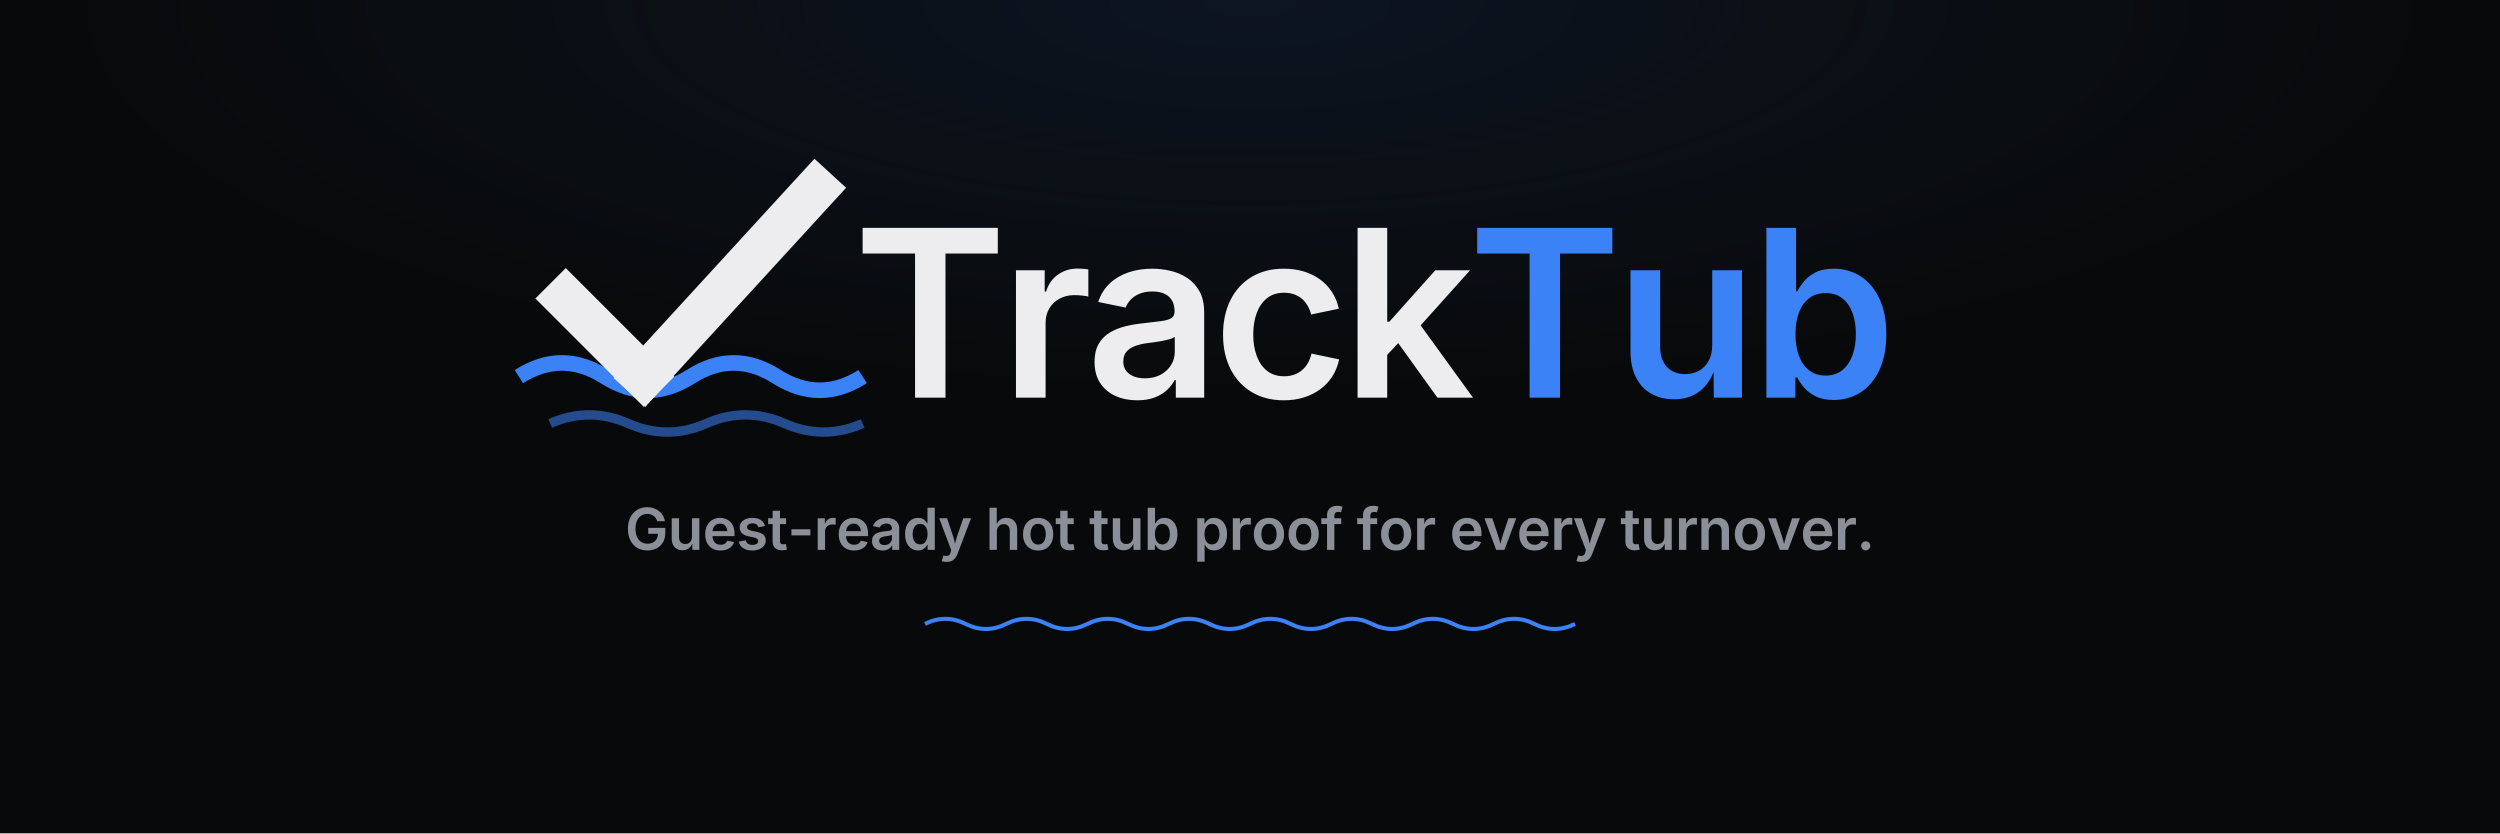
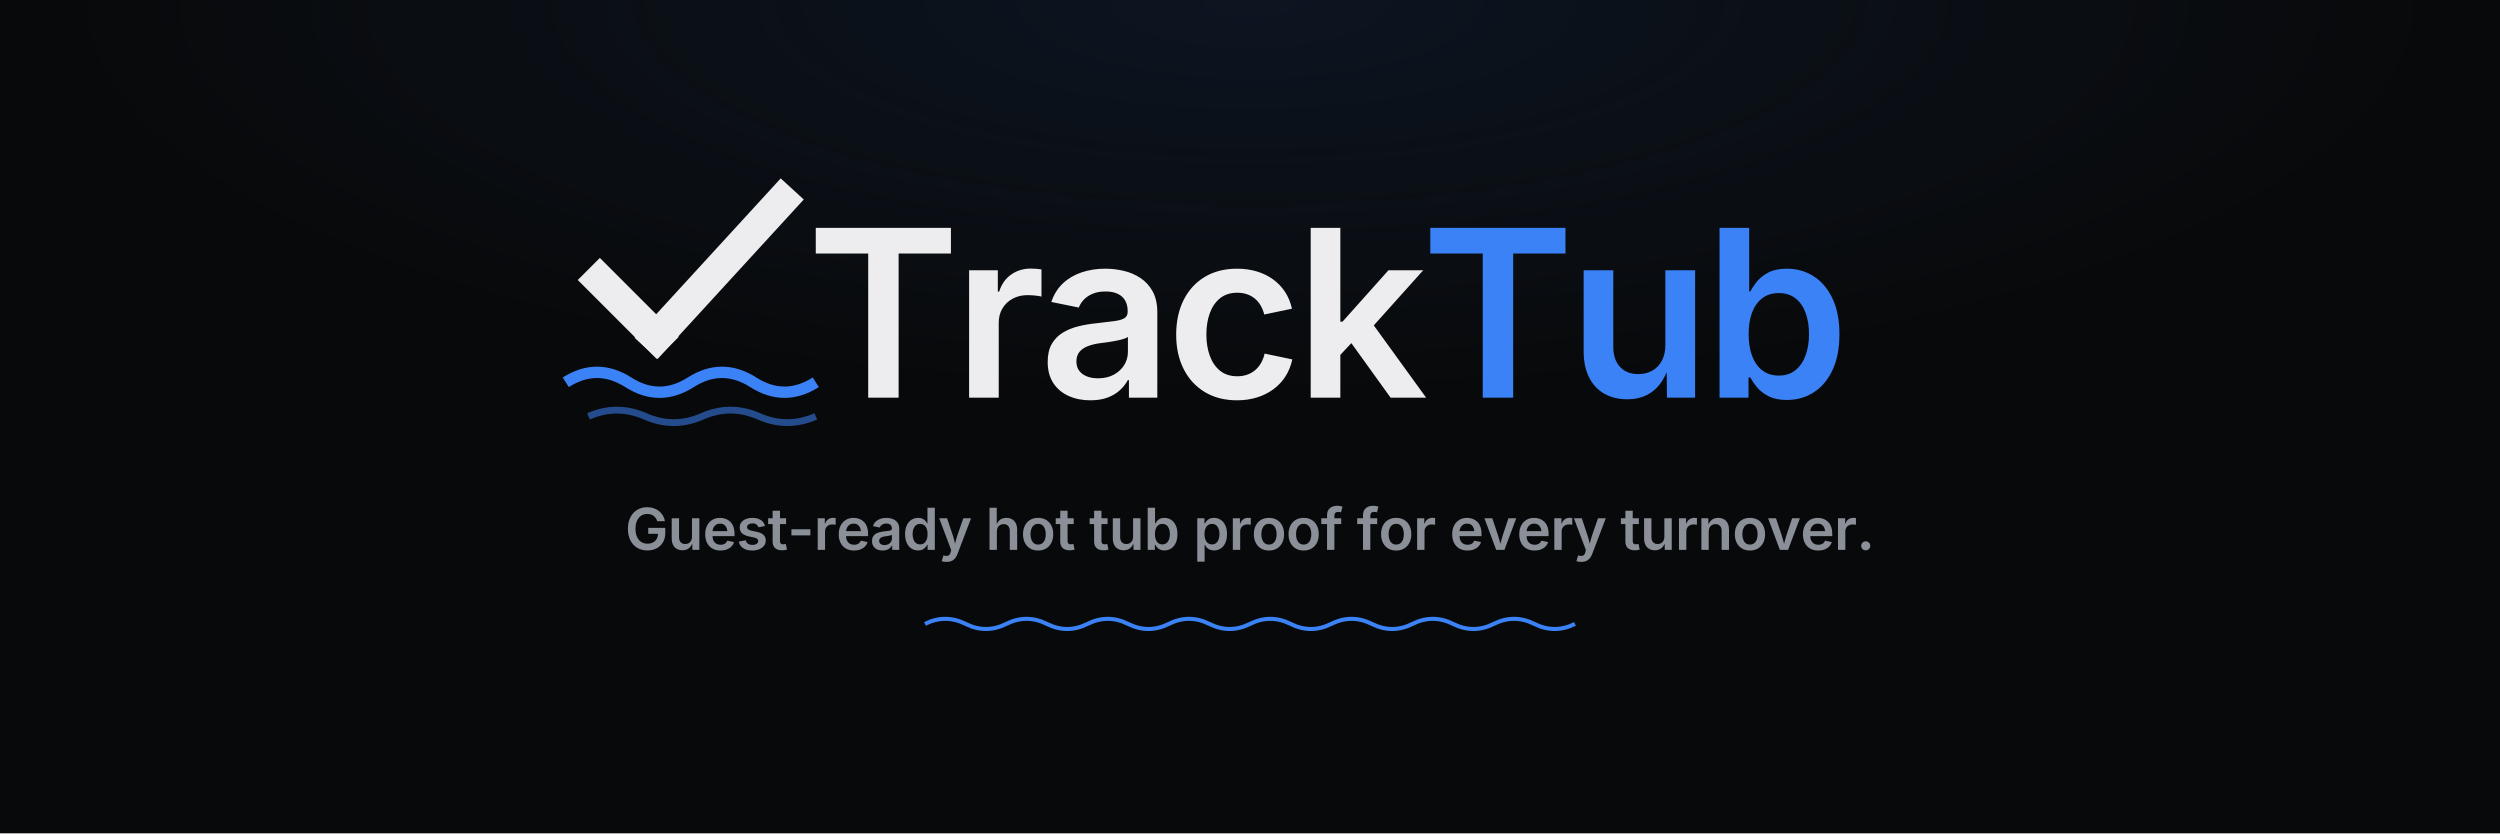
<svg xmlns="http://www.w3.org/2000/svg" width="1500.00" height="500.00" viewBox="0 0 1500.00 500.00" fill="none" role="img" aria-label="TrackTub">
  <rect width="1500" height="500" fill="#08090A" />
  <rect width="1500" height="500" fill="url(#g)" />
  <defs>
    <radialGradient id="g" cx="50%" cy="0%" r="80%">
      <stop offset="0%" stop-color="#3B82F6" stop-opacity="0.10" />
      <stop offset="60%" stop-color="#3B82F6" stop-opacity="0" />
    </radialGradient>
  </defs>
-   <g transform="translate(311.33 113.46) scale(1.4003)">
-     <g transform="translate(-33.475 -53.561) scale(3.3475)">
-       <path d="M10 40 q5.5 -3.5 11 0 t11 0 t11 0 t11 0" stroke="#3B82F6" stroke-width="2" fill="none" />
-       <path d="M14 46 q5 -2.2 10 0 t10 0 t10 0 t10 0" stroke="#3B82F6" stroke-width="1.2" fill="none" opacity="0.55" />
-       <path d="M16 30 L26 40" stroke="#EDEDEF" stroke-width="5.5" stroke-linecap="square" />
-       <path d="M26 40 L48 16" stroke="#EDEDEF" stroke-width="5.5" stroke-linecap="square" />
+   <g transform="translate(339.46 113.46) scale(1.4003)">
+     <g transform="translate(-24.346 -19.477) scale(2.4346)">
+       <path d="M10 42 q5.5 -3.5 11 0 t11 0 t11 0 t11 0" stroke="#3B82F6" stroke-width="2" fill="none" />
+       <path d="M14 48 q5 -2.2 10 0 t10 0 t10 0 t10 0" stroke="#3B82F6" stroke-width="1.2" fill="none" opacity="0.55" />
+       <path d="M16 24 L26 34" stroke="#EDEDEF" stroke-width="5.5" stroke-linecap="square" />
+       <path d="M26 34 L48 10" stroke="#EDEDEF" stroke-width="5.5" stroke-linecap="square" />
    </g>
-     <g transform="translate(147.292 16.622)">
+     <g transform="translate(107.122 16.622)">
      <g transform="translate(-4.053 72.754)">
        <path d="M26.514-61.768L4.053-61.768L4.053-72.754L61.963-72.754L61.963-61.768L39.551-61.768L39.551 0L26.514 0L26.514-61.768Z M82.449 0L69.754 0L69.754-54.590L82.059-54.590L82.059-45.459L82.645-45.459Q84.109-50.195 87.771-52.759Q91.434-55.322 96.121-55.322L96.121-55.322Q97.195-55.322 98.514-55.225Q99.832-55.127 100.760-54.980L100.760-54.980L100.760-43.311Q99.979-43.555 98.221-43.750Q96.463-43.945 94.754-43.945L94.754-43.945Q91.238-43.945 88.431-42.432Q85.623-40.918 84.036-38.257Q82.449-35.596 82.449-32.129L82.449-32.129L82.449 0Z M121.686 1.123L121.686 1.123Q116.510 1.123 112.359-0.757Q108.209-2.637 105.816-6.299Q103.424-9.961 103.424-15.332L103.424-15.332Q103.424-19.971 105.157-22.998Q106.891-26.025 109.845-27.832Q112.799-29.639 116.510-30.566Q120.221-31.494 124.225-31.885L124.225-31.885Q128.961-32.422 131.939-32.813Q134.918-33.203 136.310-34.082Q137.701-34.961 137.701-36.816L137.701-36.816L137.701-37.061Q137.701-39.746 136.627-41.626Q135.553-43.506 133.429-44.507Q131.305-45.508 128.180-45.508L128.180-45.508Q125.006-45.508 122.687-44.531Q120.367-43.555 118.902-41.992Q117.438-40.430 116.754-38.623L116.754-38.623L104.986-41.016Q106.598-45.850 109.967-48.999Q113.336-52.148 117.999-53.711Q122.662-55.273 128.131-55.273L128.131-55.273Q131.988-55.273 135.919-54.370Q139.850-53.467 143.121-51.318Q146.393-49.170 148.395-45.557Q150.396-41.943 150.396-36.475L150.396-36.475L150.396 0L138.238 0L138.238-7.520L137.750-7.520Q136.529-5.225 134.405-3.247Q132.281-1.270 129.132-0.073Q125.982 1.123 121.686 1.123ZM124.957-8.301L124.957-8.301Q128.912-8.301 131.769-9.863Q134.625-11.426 136.212-13.989Q137.799-16.553 137.799-19.580L137.799-19.580L137.799-26.025Q137.164-25.537 135.675-25.098Q134.186-24.658 132.354-24.316Q130.523-23.975 128.741-23.730Q126.959-23.486 125.738-23.340L125.738-23.340Q122.906-22.949 120.611-22.070Q118.316-21.191 117.022-19.604Q115.729-18.018 115.729-15.479L115.729-15.479Q115.729-13.135 116.925-11.548Q118.121-9.961 120.196-9.131Q122.271-8.301 124.957-8.301Z M184.555 1.123L184.555 1.123Q176.596 1.123 170.736-2.417Q164.877-5.957 161.679-12.280Q158.480-18.604 158.480-27.002L158.480-27.002Q158.480-35.498 161.679-41.870Q164.877-48.242 170.736-51.758Q176.596-55.273 184.555-55.273L184.555-55.273Q189.096-55.273 193.002-54.102Q196.908-52.930 199.984-50.708Q203.061-48.486 205.136-45.313Q207.211-42.139 208.090-38.135L208.090-38.135L196.225-35.645Q195.688-37.744 194.687-39.478Q193.686-41.211 192.221-42.432Q190.756-43.652 188.852-44.312Q186.947-44.971 184.652-44.971L184.652-44.971Q180.209-44.971 177.279-42.603Q174.350-40.234 172.885-36.206Q171.420-32.178 171.420-27.051L171.420-27.051Q171.420-22.021 172.885-17.969Q174.350-13.916 177.279-11.548Q180.209-9.180 184.652-9.180L184.652-9.180Q186.996-9.180 188.925-9.863Q190.854-10.547 192.343-11.816Q193.832-13.086 194.857-14.893Q195.883-16.699 196.371-18.896L196.371-18.896L208.236-16.406Q207.357-12.305 205.282-9.082Q203.207-5.859 200.106-3.589Q197.006-1.318 193.075-0.098Q189.145 1.123 184.555 1.123Z M237.561-27.686L227.746-17.188L227.746-32.568L229.748-32.568L249.426-54.590L264.318-54.590L240.197-27.686L237.561-27.686ZM228.820 0L216.125 0L216.125-72.754L228.820-72.754L228.820 0ZM265.588 0L250.354 0L232.482-24.854L241.076-33.838L265.588 0Z" fill="#EDEDEF" />
        <path d="M289.834-61.768L267.373-61.768L267.373-72.754L325.283-72.754L325.283-61.768L302.871-61.768L302.871 0L289.834 0L289.834-61.768Z M351.775 0.684L351.775 0.684Q346.160 0.684 341.937-1.709Q337.713-4.102 335.394-8.716Q333.074-13.330 333.074-19.873L333.074-19.873L333.074-54.590L345.770-54.590L345.770-21.826Q345.770-16.357 348.626-13.232Q351.482-10.107 356.463-10.107L356.463-10.107Q359.832-10.107 362.469-11.572Q365.105-13.037 366.595-15.869Q368.084-18.701 368.084-22.607L368.084-22.607L368.084-54.590L380.828-54.590L380.828 0L368.768 0L368.621-13.477L369.598-13.477Q367.303-6.348 362.811-2.832Q358.318 0.684 351.775 0.684Z M420.113 0.977L420.113 0.977Q415.475 0.977 412.350-0.610Q409.225-2.197 407.369-4.443Q405.514-6.689 404.537-8.643L404.537-8.643L403.707-8.643L403.707 0L391.305 0L391.305-72.754L404-72.754L404-45.557L404.537-45.557Q405.514-47.510 407.320-49.756Q409.127-52.002 412.228-53.638Q415.328-55.273 420.162-55.273L420.162-55.273Q426.510-55.273 431.588-52.051Q436.666-48.828 439.669-42.554Q442.672-36.279 442.672-27.197L442.672-27.197Q442.672-18.213 439.742-11.914Q436.813-5.615 431.710-2.319Q426.607 0.977 420.113 0.977ZM416.695-9.473L416.695-9.473Q420.943-9.473 423.824-11.792Q426.705-14.111 428.170-18.140Q429.635-22.168 429.635-27.246L429.635-27.246Q429.635-32.324 428.194-36.304Q426.754-40.283 423.873-42.554Q420.992-44.824 416.695-44.824L416.695-44.824Q412.496-44.824 409.615-42.627Q406.734-40.430 405.245-36.499Q403.756-32.568 403.756-27.246L403.756-27.246Q403.756-21.924 405.245-17.920Q406.734-13.916 409.640-11.694Q412.545-9.473 416.695-9.473Z" fill="#3B82F6" />
      </g>
    </g>
  </g>
  <g transform="translate(375.00 303.46) scale(1.1582)">
    <g transform="translate(0.000 22.852)">
      <path d="M11.616 0.293L11.616 0.293Q8.599 0.293 6.328-1.069Q4.058-2.432 2.783-4.937Q1.509-7.441 1.509-10.884L1.509-10.884Q1.509-14.414 2.820-16.926Q4.131-19.438 6.387-20.779Q8.643-22.119 11.499-22.119L11.499-22.119Q13.301-22.119 14.861-21.592Q16.421-21.064 17.644-20.090Q18.867-19.116 19.651-17.783Q20.435-16.450 20.684-14.854L20.684-14.854L16.685-14.854Q16.421-15.732 15.959-16.421Q15.498-17.109 14.846-17.607Q14.194-18.105 13.367-18.362Q12.539-18.618 11.543-18.618L11.543-18.618Q9.785-18.618 8.401-17.725Q7.017-16.831 6.226-15.117Q5.435-13.403 5.435-10.913L5.435-10.913Q5.435-8.452 6.226-6.731Q7.017-5.010 8.408-4.109Q9.800-3.208 11.631-3.208L11.631-3.208Q13.301-3.208 14.524-3.853Q15.747-4.497 16.414-5.684Q17.080-6.870 17.080-8.481L17.080-8.481L17.974-8.335L12.041-8.335L12.041-11.411L20.874-11.411L20.874-8.789Q20.874-5.991 19.680-3.948Q18.486-1.904 16.399-0.806Q14.312 0.293 11.616 0.293Z M29.803 0.205L29.803 0.205Q28.118 0.205 26.851-0.513Q25.584-1.230 24.888-2.615Q24.192-3.999 24.192-5.962L24.192-5.962L24.192-16.377L28.001-16.377L28.001-6.548Q28.001-4.907 28.858-3.970Q29.715-3.032 31.209-3.032L31.209-3.032Q32.220-3.032 33.011-3.472Q33.802-3.911 34.248-4.761Q34.695-5.610 34.695-6.782L34.695-6.782L34.695-16.377L38.518-16.377L38.518 0L34.900 0L34.856-4.043L35.149-4.043Q34.461-1.904 33.113-0.850Q31.765 0.205 29.803 0.205Z M49.498 0.337L49.498 0.337Q47.022 0.337 45.242-0.703Q43.462-1.743 42.503-3.633Q41.544-5.522 41.544-8.086L41.544-8.086Q41.544-10.620 42.488-12.524Q43.433-14.429 45.169-15.505Q46.905-16.582 49.249-16.582L49.249-16.582Q50.743-16.582 52.098-16.099Q53.453-15.615 54.500-14.604Q55.547-13.594 56.141-12.034Q56.734-10.474 56.734-8.320L56.734-8.320L56.734-7.119L43.345-7.119L43.345-9.712L54.844-9.712L53.057-8.950Q53.057-10.327 52.632-11.375Q52.208-12.422 51.365-13.008Q50.523-13.594 49.263-13.594L49.263-13.594Q48.004-13.594 47.125-13.000Q46.246-12.407 45.784-11.418Q45.323-10.430 45.323-9.214L45.323-9.214L45.323-7.427Q45.323-5.874 45.850-4.805Q46.378-3.735 47.330-3.193Q48.282-2.651 49.542-2.651L49.542-2.651Q50.377-2.651 51.058-2.893Q51.739-3.135 52.237-3.611Q52.735-4.087 52.984-4.775L52.984-4.775L56.485-4.058Q56.089-2.739 55.137-1.750Q54.185-0.762 52.757-0.212Q51.329 0.337 49.498 0.337Z M65.897 0.337L65.897 0.337Q64.007 0.337 62.557-0.205Q61.107-0.747 60.177-1.787Q59.246-2.827 58.968-4.307L58.968-4.307L62.528-4.980Q62.865-3.765 63.722-3.171Q64.579-2.578 65.970-2.578L65.970-2.578Q67.376-2.578 68.204-3.142Q69.032-3.706 69.032-4.541L69.032-4.541Q69.032-5.244 68.490-5.706Q67.948-6.167 66.820-6.416L66.820-6.416L64.022-7.017Q61.707-7.515 60.565-8.657Q59.422-9.800 59.422-11.602L59.422-11.602Q59.422-13.125 60.257-14.238Q61.092-15.352 62.579-15.967Q64.066-16.582 66.029-16.582L66.029-16.582Q67.889-16.582 69.229-16.055Q70.570-15.527 71.397-14.583Q72.225-13.638 72.547-12.363L72.547-12.363L69.149-11.689Q68.871-12.554 68.138-13.147Q67.406-13.740 66.073-13.740L66.073-13.740Q64.857-13.740 64.044-13.206Q63.231-12.671 63.231-11.836L63.231-11.836Q63.231-11.118 63.773-10.649Q64.315-10.181 65.560-9.917L65.560-9.917L68.343-9.331Q70.672-8.833 71.800-7.734Q72.928-6.636 72.928-4.907L72.928-4.907Q72.928-3.354 72.035-2.175Q71.141-0.996 69.552-0.330Q67.962 0.337 65.897 0.337Z M74.152-16.377L83.453-16.377L83.453-13.389L74.152-13.389L74.152-16.377ZM76.481-4.292L76.481-20.273L80.289-20.273L80.289-4.614Q80.289-3.721 80.670-3.303Q81.051-2.886 81.915-2.886L81.915-2.886Q82.179-2.886 82.611-2.952Q83.043-3.018 83.307-3.076L83.307-3.076L83.907-0.132Q83.278 0.059 82.618 0.139Q81.959 0.220 81.359 0.220L81.359 0.220Q79.000 0.220 77.740-0.952Q76.481-2.124 76.481-4.292L76.481-4.292Z M86.215-10.664L96.029-10.664L96.029-7.515L86.215-7.515L86.215-10.664Z M103.639 0L99.831 0L99.831-16.377L103.522-16.377L103.522-13.638L103.698-13.638Q104.138-15.059 105.236-15.828Q106.335-16.597 107.741-16.597L107.741-16.597Q108.063-16.597 108.459-16.567Q108.854-16.538 109.133-16.494L109.133-16.494L109.133-12.993Q108.898-13.066 108.371-13.125Q107.844-13.184 107.331-13.184L107.331-13.184Q106.276-13.184 105.434-12.729Q104.592-12.275 104.116-11.477Q103.639-10.679 103.639-9.639L103.639-9.639L103.639 0Z M118.676 0.337L118.676 0.337Q116.201 0.337 114.421-0.703Q112.641-1.743 111.682-3.633Q110.722-5.522 110.722-8.086L110.722-8.086Q110.722-10.620 111.667-12.524Q112.612-14.429 114.348-15.505Q116.084-16.582 118.427-16.582L118.427-16.582Q119.921-16.582 121.276-16.099Q122.631-15.615 123.679-14.604Q124.726-13.594 125.319-12.034Q125.913-10.474 125.913-8.320L125.913-8.320L125.913-7.119L112.524-7.119L112.524-9.712L124.023-9.712L122.236-8.950Q122.236-10.327 121.811-11.375Q121.386-12.422 120.544-13.008Q119.702-13.594 118.442-13.594L118.442-13.594Q117.182-13.594 116.303-13.000Q115.424-12.407 114.963-11.418Q114.502-10.430 114.502-9.214L114.502-9.214L114.502-7.427Q114.502-5.874 115.029-4.805Q115.556-3.735 116.508-3.193Q117.461-2.651 118.720-2.651L118.720-2.651Q119.555-2.651 120.236-2.893Q120.918-3.135 121.416-3.611Q121.914-4.087 122.163-4.775L122.163-4.775L125.664-4.058Q125.268-2.739 124.316-1.750Q123.364-0.762 121.936-0.212Q120.507 0.337 118.676 0.337Z M133.450 0.337L133.450 0.337Q131.897 0.337 130.652-0.227Q129.407-0.791 128.689-1.890Q127.971-2.988 127.971-4.600L127.971-4.600Q127.971-5.991 128.491-6.899Q129.011-7.808 129.897-8.350Q130.784-8.892 131.897-9.170Q133.010-9.448 134.211-9.565L134.211-9.565Q135.632-9.727 136.526-9.844Q137.419-9.961 137.837-10.225Q138.254-10.488 138.254-11.045L138.254-11.045L138.254-11.118Q138.254-11.924 137.932-12.488Q137.610-13.052 136.973-13.352Q136.335-13.652 135.398-13.652L135.398-13.652Q134.446-13.652 133.750-13.359Q133.054-13.066 132.615-12.598Q132.175-12.129 131.970-11.587L131.970-11.587L128.440-12.305Q128.923-13.755 129.934-14.700Q130.945-15.645 132.344-16.113Q133.743-16.582 135.383-16.582L135.383-16.582Q136.540-16.582 137.720-16.311Q138.899-16.040 139.880-15.396Q140.862-14.751 141.462-13.667Q142.063-12.583 142.063-10.942L142.063-10.942L142.063 0L138.415 0L138.415-2.256L138.269-2.256Q137.903-1.567 137.266-0.974Q136.628-0.381 135.683-0.022Q134.739 0.337 133.450 0.337ZM134.431-2.490L134.431-2.490Q135.618-2.490 136.475-2.959Q137.331-3.428 137.808-4.197Q138.284-4.966 138.284-5.874L138.284-5.874L138.284-7.808Q138.093-7.661 137.646-7.529Q137.200-7.397 136.650-7.295Q136.101-7.192 135.566-7.119Q135.032-7.046 134.665-7.002L134.665-7.002Q133.816-6.885 133.127-6.621Q132.439-6.357 132.051-5.881Q131.663-5.405 131.663-4.644L131.663-4.644Q131.663-3.940 132.021-3.464Q132.380-2.988 133.003-2.739Q133.625-2.490 134.431-2.490Z M151.841 0.293L151.841 0.293Q149.907 0.293 148.377-0.696Q146.846-1.685 145.967-3.574Q145.088-5.464 145.088-8.159L145.088-8.159Q145.088-10.884 145.989-12.766Q146.890-14.648 148.421-15.615Q149.951-16.582 151.826-16.582L151.826-16.582Q153.291-16.582 154.221-16.091Q155.152-15.601 155.701-14.927Q156.250-14.253 156.529-13.667L156.529-13.667L156.690-13.667L156.690-21.826L160.498-21.826L160.498 0L156.763 0L156.763-2.593L156.529-2.593Q156.236-2.007 155.672-1.333Q155.108-0.659 154.185-0.183Q153.262 0.293 151.841 0.293ZM152.881-2.842L152.881-2.842Q154.126-2.842 154.990-3.508Q155.855-4.175 156.309-5.376Q156.763-6.577 156.763-8.174L156.763-8.174Q156.763-9.771 156.316-10.950Q155.869-12.129 154.998-12.788Q154.126-13.447 152.881-13.447L152.881-13.447Q151.592-13.447 150.728-12.766Q149.863-12.085 149.424-10.891Q148.985-9.697 148.985-8.174L148.985-8.174Q148.985-6.650 149.424-5.442Q149.863-4.233 150.735-3.538Q151.607-2.842 152.881-2.842Z M164.065 5.845L164.065 5.845L164.959 2.871L165.413 2.988Q166.277 3.208 166.951 3.113Q167.625 3.018 168.079 2.527Q168.533 2.036 168.724 1.099L168.724 1.099L168.958 0.059L162.776-16.377L166.849-16.377L169.837-7.471Q170.364-5.889 170.701-4.321Q171.038-2.754 171.448-1.113L171.448-1.113L170.452-1.113Q170.848-2.754 171.243-4.329Q171.639-5.903 172.166-7.471L172.166-7.471L175.257-16.377L179.285-16.377L172.254 2.109Q171.756 3.413 171.009 4.343Q170.262 5.273 169.178 5.757Q168.094 6.240 166.614 6.240L166.614 6.240Q165.809 6.240 165.127 6.123Q164.446 6.006 164.065 5.845Z  M192.645-9.595L192.645-9.595L192.645 0L188.837 0L188.837-21.826L192.587-21.826L192.587-12.334L192.191-12.334Q192.879-14.458 194.212-15.520Q195.546-16.582 197.552-16.582L197.552-16.582Q199.237-16.582 200.504-15.864Q201.771-15.146 202.467-13.770Q203.163-12.393 203.163-10.415L203.163-10.415L203.163 0L199.339 0L199.339-9.829Q199.339-11.470 198.490-12.407Q197.640-13.345 196.146-13.345L196.146-13.345Q195.135-13.345 194.344-12.905Q193.553-12.466 193.099-11.624Q192.645-10.781 192.645-9.595Z M214.010 0.337L214.010 0.337Q211.622 0.337 209.865-0.725Q208.107-1.787 207.147-3.684Q206.188-5.581 206.188-8.101L206.188-8.101Q206.188-10.649 207.147-12.561Q208.107-14.473 209.865-15.527Q211.622-16.582 214.010-16.582L214.010-16.582Q216.412-16.582 218.170-15.527Q219.928-14.473 220.888-12.561Q221.847-10.649 221.847-8.101L221.847-8.101Q221.847-5.581 220.888-3.684Q219.928-1.787 218.170-0.725Q216.412 0.337 214.010 0.337ZM214.010-2.754L214.010-2.754Q215.343-2.754 216.229-3.472Q217.116-4.189 217.548-5.405Q217.980-6.621 217.980-8.115L217.980-8.115Q217.980-9.624 217.548-10.840Q217.116-12.056 216.229-12.773Q215.343-13.491 214.010-13.491L214.010-13.491Q212.677-13.491 211.806-12.773Q210.934-12.056 210.502-10.847Q210.070-9.639 210.070-8.115L210.070-8.115Q210.070-6.621 210.502-5.405Q210.934-4.189 211.806-3.472Q212.677-2.754 214.010-2.754Z M223.144-16.377L232.446-16.377L232.446-13.389L223.144-13.389L223.144-16.377ZM225.473-4.292L225.473-20.273L229.281-20.273L229.281-4.614Q229.281-3.721 229.662-3.303Q230.043-2.886 230.907-2.886L230.907-2.886Q231.171-2.886 231.603-2.952Q232.035-3.018 232.299-3.076L232.299-3.076L232.900-0.132Q232.270 0.059 231.611 0.139Q230.951 0.220 230.351 0.220L230.351 0.220Q227.992 0.220 226.733-0.952Q225.473-2.124 225.473-4.292L225.473-4.292Z  M240.693-16.377L249.995-16.377L249.995-13.389L240.693-13.389L240.693-16.377ZM243.022-4.292L243.022-20.273L246.831-20.273L246.831-4.614Q246.831-3.721 247.212-3.303Q247.593-2.886 248.457-2.886L248.457-2.886Q248.721-2.886 249.153-2.952Q249.585-3.018 249.848-3.076L249.848-3.076L250.449-0.132Q249.819 0.059 249.160 0.139Q248.501 0.220 247.900 0.220L247.900 0.220Q245.542 0.220 244.282-0.952Q243.022-2.124 243.022-4.292L243.022-4.292Z M258.323 0.205L258.323 0.205Q256.638 0.205 255.371-0.513Q254.104-1.230 253.408-2.615Q252.712-3.999 252.712-5.962L252.712-5.962L252.712-16.377L256.521-16.377L256.521-6.548Q256.521-4.907 257.378-3.970Q258.235-3.032 259.729-3.032L259.729-3.032Q260.740-3.032 261.531-3.472Q262.322-3.911 262.769-4.761Q263.215-5.610 263.215-6.782L263.215-6.782L263.215-16.377L267.039-16.377L267.039 0L263.421 0L263.377-4.043L263.670-4.043Q262.981-1.904 261.633-0.850Q260.286 0.205 258.323 0.205Z M279.424 0.293L279.424 0.293Q278.033 0.293 277.095-0.183Q276.158-0.659 275.601-1.333Q275.044-2.007 274.751-2.593L274.751-2.593L274.502-2.593L274.502 0L270.782 0L270.782-21.826L274.590-21.826L274.590-13.667L274.751-13.667Q275.044-14.253 275.586-14.927Q276.128-15.601 277.058-16.091Q277.989-16.582 279.439-16.582L279.439-16.582Q281.343-16.582 282.867-15.615Q284.390-14.648 285.291-12.766Q286.192-10.884 286.192-8.159L286.192-8.159Q286.192-5.464 285.313-3.574Q284.434-1.685 282.903-0.696Q281.372 0.293 279.424 0.293ZM278.399-2.842L278.399-2.842Q279.673-2.842 280.537-3.538Q281.402-4.233 281.841-5.442Q282.281-6.650 282.281-8.174L282.281-8.174Q282.281-9.697 281.849-10.891Q281.416-12.085 280.552-12.766Q279.688-13.447 278.399-13.447L278.399-13.447Q277.139-13.447 276.275-12.788Q275.411-12.129 274.964-10.950Q274.517-9.771 274.517-8.174L274.517-8.174Q274.517-6.577 274.964-5.376Q275.411-4.175 276.282-3.508Q277.154-2.842 278.399-2.842Z  M300.270 6.123L296.461 6.123L296.461-16.377L300.182-16.377L300.182-13.667L300.431-13.667Q300.724-14.253 301.266-14.927Q301.808-15.601 302.738-16.091Q303.668-16.582 305.118-16.582L305.118-16.582Q307.022-16.582 308.546-15.615Q310.069-14.648 310.970-12.766Q311.871-10.884 311.871-8.159L311.871-8.159Q311.871-5.464 310.992-3.574Q310.113-1.685 308.583-0.696Q307.052 0.293 305.104 0.293L305.104 0.293Q303.712 0.293 302.774-0.183Q301.837-0.659 301.280-1.333Q300.724-2.007 300.431-2.593L300.431-2.593L300.270-2.593L300.270 6.123ZM304.078-2.842L304.078-2.842Q305.353-2.842 306.217-3.538Q307.081-4.233 307.521-5.442Q307.960-6.650 307.960-8.174L307.960-8.174Q307.960-9.697 307.528-10.891Q307.096-12.085 306.231-12.766Q305.367-13.447 304.078-13.447L304.078-13.447Q302.818-13.447 301.954-12.788Q301.090-12.129 300.643-10.950Q300.196-9.771 300.196-8.174L300.196-8.174Q300.196-6.577 300.643-5.376Q301.090-4.175 301.961-3.508Q302.833-2.842 304.078-2.842Z M318.690 0L314.882 0L314.882-16.377L318.573-16.377L318.573-13.638L318.749-13.638Q319.188-15.059 320.287-15.828Q321.386-16.597 322.792-16.597L322.792-16.597Q323.114-16.597 323.510-16.567Q323.905-16.538 324.183-16.494L324.183-16.494L324.183-12.993Q323.949-13.066 323.422-13.125Q322.894-13.184 322.382-13.184L322.382-13.184Q321.327-13.184 320.485-12.729Q319.642-12.275 319.166-11.477Q318.690-10.679 318.690-9.639L318.690-9.639L318.690 0Z M333.595 0.337L333.595 0.337Q331.208 0.337 329.450-0.725Q327.692-1.787 326.733-3.684Q325.773-5.581 325.773-8.101L325.773-8.101Q325.773-10.649 326.733-12.561Q327.692-14.473 329.450-15.527Q331.208-16.582 333.595-16.582L333.595-16.582Q335.998-16.582 337.755-15.527Q339.513-14.473 340.473-12.561Q341.432-10.649 341.432-8.101L341.432-8.101Q341.432-5.581 340.473-3.684Q339.513-1.787 337.755-0.725Q335.998 0.337 333.595 0.337ZM333.595-2.754L333.595-2.754Q334.928-2.754 335.815-3.472Q336.701-4.189 337.133-5.405Q337.565-6.621 337.565-8.115L337.565-8.115Q337.565-9.624 337.133-10.840Q336.701-12.056 335.815-12.773Q334.928-13.491 333.595-13.491L333.595-13.491Q332.262-13.491 331.391-12.773Q330.519-12.056 330.087-10.847Q329.655-9.639 329.655-8.115L329.655-8.115Q329.655-6.621 330.087-5.405Q330.519-4.189 331.391-3.472Q332.262-2.754 333.595-2.754Z M351.562 0.337L351.562 0.337Q349.174 0.337 347.416-0.725Q345.659-1.787 344.699-3.684Q343.740-5.581 343.740-8.101L343.740-8.101Q343.740-10.649 344.699-12.561Q345.659-14.473 347.416-15.527Q349.174-16.582 351.562-16.582L351.562-16.582Q353.964-16.582 355.722-15.527Q357.480-14.473 358.439-12.561Q359.399-10.649 359.399-8.101L359.399-8.101Q359.399-5.581 358.439-3.684Q357.480-1.787 355.722-0.725Q353.964 0.337 351.562 0.337ZM351.562-2.754L351.562-2.754Q352.895-2.754 353.781-3.472Q354.667-4.189 355.100-5.405Q355.532-6.621 355.532-8.115L355.532-8.115Q355.532-9.624 355.100-10.840Q354.667-12.056 353.781-12.773Q352.895-13.491 351.562-13.491L351.562-13.491Q350.229-13.491 349.357-12.773Q348.486-12.056 348.054-10.847Q347.621-9.639 347.621-8.115L347.621-8.115Q347.621-6.621 348.054-5.405Q348.486-4.189 349.357-3.472Q350.229-2.754 351.562-2.754Z M360.696-16.377L371.037-16.377L371.037-13.389L360.696-13.389L360.696-16.377ZM367.492 0L363.698 0L363.698-17.944Q363.698-19.585 364.380-20.669Q365.061-21.753 366.225-22.302Q367.390-22.852 368.781-22.852L368.781-22.852Q369.792-22.852 370.569-22.690Q371.345-22.529 371.711-22.397L371.711-22.397L370.935-19.438Q370.686-19.512 370.327-19.592Q369.968-19.673 369.485-19.673L369.485-19.673Q368.415-19.673 367.954-19.146Q367.492-18.618 367.492-17.651L367.492-17.651L367.492 0Z  M379.314-16.377L389.656-16.377L389.656-13.389L379.314-13.389L379.314-16.377ZM386.111 0L382.317 0L382.317-17.944Q382.317-19.585 382.998-20.669Q383.679-21.753 384.844-22.302Q386.009-22.852 387.400-22.852L387.400-22.852Q388.411-22.852 389.187-22.690Q389.964-22.529 390.330-22.397L390.330-22.397L389.554-19.438Q389.304-19.512 388.946-19.592Q388.587-19.673 388.103-19.673L388.103-19.673Q387.034-19.673 386.573-19.146Q386.111-18.618 386.111-17.651L386.111-17.651L386.111 0Z M399.507 0.337L399.507 0.337Q397.120 0.337 395.362-0.725Q393.604-1.787 392.645-3.684Q391.685-5.581 391.685-8.101L391.685-8.101Q391.685-10.649 392.645-12.561Q393.604-14.473 395.362-15.527Q397.120-16.582 399.507-16.582L399.507-16.582Q401.910-16.582 403.668-15.527Q405.425-14.473 406.385-12.561Q407.344-10.649 407.344-8.101L407.344-8.101Q407.344-5.581 406.385-3.684Q405.425-1.787 403.668-0.725Q401.910 0.337 399.507 0.337ZM399.507-2.754L399.507-2.754Q400.840-2.754 401.727-3.472Q402.613-4.189 403.045-5.405Q403.477-6.621 403.477-8.115L403.477-8.115Q403.477-9.624 403.045-10.840Q402.613-12.056 401.727-12.773Q400.840-13.491 399.507-13.491L399.507-13.491Q398.174-13.491 397.303-12.773Q396.431-12.056 395.999-10.847Q395.567-9.639 395.567-8.115L395.567-8.115Q395.567-6.621 395.999-5.405Q396.431-4.189 397.303-3.472Q398.174-2.754 399.507-2.754Z M414.178 0L410.370 0L410.370-16.377L414.061-16.377L414.061-13.638L414.237-13.638Q414.676-15.059 415.775-15.828Q416.873-16.597 418.280-16.597L418.280-16.597Q418.602-16.597 418.997-16.567Q419.393-16.538 419.671-16.494L419.671-16.494L419.671-12.993Q419.437-13.066 418.910-13.125Q418.382-13.184 417.870-13.184L417.870-13.184Q416.815-13.184 415.973-12.729Q415.130-12.275 414.654-11.477Q414.178-10.679 414.178-9.639L414.178-9.639L414.178 0Z  M436.474 0.337L436.474 0.337Q433.998 0.337 432.218-0.703Q430.438-1.743 429.479-3.633Q428.520-5.522 428.520-8.086L428.520-8.086Q428.520-10.620 429.464-12.524Q430.409-14.429 432.145-15.505Q433.881-16.582 436.225-16.582L436.225-16.582Q437.719-16.582 439.074-16.099Q440.429-15.615 441.476-14.604Q442.523-13.594 443.117-12.034Q443.710-10.474 443.710-8.320L443.710-8.320L443.710-7.119L430.321-7.119L430.321-9.712L441.820-9.712L440.033-8.950Q440.033-10.327 439.608-11.375Q439.184-12.422 438.341-13.008Q437.499-13.594 436.239-13.594L436.239-13.594Q434.979-13.594 434.101-13.000Q433.222-12.407 432.760-11.418Q432.299-10.430 432.299-9.214L432.299-9.214L432.299-7.427Q432.299-5.874 432.826-4.805Q433.354-3.735 434.306-3.193Q435.258-2.651 436.518-2.651L436.518-2.651Q437.353-2.651 438.034-2.893Q438.715-3.135 439.213-3.611Q439.711-4.087 439.960-4.775L439.960-4.775L443.461-4.058Q443.065-2.739 442.113-1.750Q441.161-0.762 439.733-0.212Q438.305 0.337 436.474 0.337Z M455.583 0L451.320 0L445.226-16.377L449.299-16.377L452.287-7.471Q452.814-5.903 453.195-4.321Q453.576-2.739 453.971-1.113L453.971-1.113L453.019-1.113Q453.429-2.739 453.803-4.321Q454.177-5.903 454.689-7.471L454.689-7.471L457.663-16.377L461.706-16.377L455.583 0Z M471.220 0.337L471.220 0.337Q468.745 0.337 466.965-0.703Q465.185-1.743 464.226-3.633Q463.266-5.522 463.266-8.086L463.266-8.086Q463.266-10.620 464.211-12.524Q465.156-14.429 466.892-15.505Q468.628-16.582 470.971-16.582L470.971-16.582Q472.465-16.582 473.820-16.099Q475.175-15.615 476.223-14.604Q477.270-13.594 477.863-12.034Q478.457-10.474 478.457-8.320L478.457-8.320L478.457-7.119L465.068-7.119L465.068-9.712L476.567-9.712L474.780-8.950Q474.780-10.327 474.355-11.375Q473.930-12.422 473.088-13.008Q472.246-13.594 470.986-13.594L470.986-13.594Q469.726-13.594 468.847-13.000Q467.968-12.407 467.507-11.418Q467.046-10.430 467.046-9.214L467.046-9.214L467.046-7.427Q467.046-5.874 467.573-4.805Q468.100-3.735 469.052-3.193Q470.004-2.651 471.264-2.651L471.264-2.651Q472.099-2.651 472.780-2.893Q473.462-3.135 473.960-3.611Q474.458-4.087 474.707-4.775L474.707-4.775L478.208-4.058Q477.812-2.739 476.860-1.750Q475.908-0.762 474.480-0.212Q473.051 0.337 471.220 0.337Z M485.232 0L481.423 0L481.423-16.377L485.115-16.377L485.115-13.638L485.290-13.638Q485.730-15.059 486.829-15.828Q487.927-16.597 489.333-16.597L489.333-16.597Q489.656-16.597 490.051-16.567Q490.447-16.538 490.725-16.494L490.725-16.494L490.725-12.993Q490.491-13.066 489.963-13.125Q489.436-13.184 488.923-13.184L488.923-13.184Q487.869-13.184 487.026-12.729Q486.184-12.275 485.708-11.477Q485.232-10.679 485.232-9.639L485.232-9.639L485.232 0Z M492.871 5.845L492.871 5.845L493.765 2.871L494.219 2.988Q495.083 3.208 495.757 3.113Q496.431 3.018 496.885 2.527Q497.339 2.036 497.529 1.099L497.529 1.099L497.764 0.059L491.582-16.377L495.654-16.377L498.643-7.471Q499.170-5.889 499.507-4.321Q499.844-2.754 500.254-1.113L500.254-1.113L499.258-1.113Q499.654-2.754 500.049-4.329Q500.445-5.903 500.972-7.471L500.972-7.471L504.063-16.377L508.091-16.377L501.060 2.109Q500.562 3.413 499.815 4.343Q499.068 5.273 497.984 5.757Q496.900 6.240 495.420 6.240L495.420 6.240Q494.614 6.240 493.933 6.123Q493.252 6.006 492.871 5.845Z  M515.914-16.377L525.216-16.377L525.216-13.389L515.914-13.389L515.914-16.377ZM518.243-4.292L518.243-20.273L522.052-20.273L522.052-4.614Q522.052-3.721 522.432-3.303Q522.813-2.886 523.678-2.886L523.678-2.886Q523.941-2.886 524.373-2.952Q524.805-3.018 525.069-3.076L525.069-3.076L525.670-0.132Q525.040 0.059 524.381 0.139Q523.721 0.220 523.121 0.220L523.121 0.220Q520.762 0.220 519.503-0.952Q518.243-2.124 518.243-4.292L518.243-4.292Z M533.544 0.205L533.544 0.205Q531.859 0.205 530.592-0.513Q529.325-1.230 528.629-2.615Q527.933-3.999 527.933-5.962L527.933-5.962L527.933-16.377L531.742-16.377L531.742-6.548Q531.742-4.907 532.599-3.970Q533.456-3.032 534.950-3.032L534.950-3.032Q535.961-3.032 536.752-3.472Q537.543-3.911 537.989-4.761Q538.436-5.610 538.436-6.782L538.436-6.782L538.436-16.377L542.259-16.377L542.259 0L538.641 0L538.597-4.043L538.890-4.043Q538.202-1.904 536.854-0.850Q535.506 0.205 533.544 0.205Z M549.811 0L546.002 0L546.002-16.377L549.694-16.377L549.694-13.638L549.870-13.638Q550.309-15.059 551.408-15.828Q552.506-16.597 553.912-16.597L553.912-16.597Q554.235-16.597 554.630-16.567Q555.026-16.538 555.304-16.494L555.304-16.494L555.304-12.993Q555.070-13.066 554.542-13.125Q554.015-13.184 553.502-13.184L553.502-13.184Q552.448-13.184 551.605-12.729Q550.763-12.275 550.287-11.477Q549.811-10.679 549.811-9.639L549.811-9.639L549.811 0Z M561.420-9.595L561.420-9.595L561.420 0L557.612 0L557.612-16.377L561.215-16.377L561.274-12.334L560.966-12.334Q561.654-14.458 562.987-15.520Q564.321-16.582 566.327-16.582L566.327-16.582Q568.012-16.582 569.272-15.864Q570.531-15.146 571.227-13.770Q571.923-12.393 571.923-10.415L571.923-10.415L571.923 0L568.114 0L568.114-9.829Q568.114-11.470 567.265-12.407Q566.415-13.345 564.921-13.345L564.921-13.345Q563.910-13.345 563.119-12.905Q562.328-12.466 561.874-11.624Q561.420-10.781 561.420-9.595Z M582.771 0.337L582.771 0.337Q580.383 0.337 578.625-0.725Q576.867-1.787 575.908-3.684Q574.948-5.581 574.948-8.101L574.948-8.101Q574.948-10.649 575.908-12.561Q576.867-14.473 578.625-15.527Q580.383-16.582 582.771-16.582L582.771-16.582Q585.173-16.582 586.931-15.527Q588.688-14.473 589.648-12.561Q590.607-10.649 590.607-8.101L590.607-8.101Q590.607-5.581 589.648-3.684Q588.688-1.787 586.931-0.725Q585.173 0.337 582.771 0.337ZM582.771-2.754L582.771-2.754Q584.104-2.754 584.990-3.472Q585.876-4.189 586.308-5.405Q586.740-6.621 586.740-8.115L586.740-8.115Q586.740-9.624 586.308-10.840Q585.876-12.056 584.990-12.773Q584.104-13.491 582.771-13.491L582.771-13.491Q581.437-13.491 580.566-12.773Q579.694-12.056 579.262-10.847Q578.830-9.639 578.830-8.115L578.830-8.115Q578.830-6.621 579.262-5.405Q579.694-4.189 580.566-3.472Q581.437-2.754 582.771-2.754Z M602.539 0L598.276 0L592.182-16.377L596.255-16.377L599.243-7.471Q599.770-5.903 600.151-4.321Q600.532-2.739 600.928-1.113L600.928-1.113L599.975-1.113Q600.386-2.739 600.759-4.321Q601.133-5.903 601.645-7.471L601.645-7.471L604.619-16.377L608.662-16.377L602.539 0Z M618.176 0.337L618.176 0.337Q615.701 0.337 613.921-0.703Q612.141-1.743 611.182-3.633Q610.222-5.522 610.222-8.086L610.222-8.086Q610.222-10.620 611.167-12.524Q612.112-14.429 613.848-15.505Q615.584-16.582 617.927-16.582L617.927-16.582Q619.421-16.582 620.776-16.099Q622.131-15.615 623.179-14.604Q624.226-13.594 624.819-12.034Q625.413-10.474 625.413-8.320L625.413-8.320L625.413-7.119L612.024-7.119L612.024-9.712L623.523-9.712L621.736-8.950Q621.736-10.327 621.311-11.375Q620.886-12.422 620.044-13.008Q619.202-13.594 617.942-13.594L617.942-13.594Q616.682-13.594 615.803-13.000Q614.924-12.407 614.463-11.418Q614.002-10.430 614.002-9.214L614.002-9.214L614.002-7.427Q614.002-5.874 614.529-4.805Q615.056-3.735 616.008-3.193Q616.961-2.651 618.220-2.651L618.220-2.651Q619.055-2.651 619.736-2.893Q620.418-3.135 620.916-3.611Q621.414-4.087 621.663-4.775L621.663-4.775L625.164-4.058Q624.768-2.739 623.816-1.750Q622.864-0.762 621.436-0.212Q620.007 0.337 618.176 0.337Z M632.188 0L628.379 0L628.379-16.377L632.071-16.377L632.071-13.638L632.246-13.638Q632.686-15.059 633.785-15.828Q634.883-16.597 636.289-16.597L636.289-16.597Q636.612-16.597 637.007-16.567Q637.403-16.538 637.681-16.494L637.681-16.494L637.681-12.993Q637.447-13.066 636.919-13.125Q636.392-13.184 635.879-13.184L635.879-13.184Q634.825-13.184 633.982-12.729Q633.140-12.275 632.664-11.477Q632.188-10.679 632.188-9.639L632.188-9.639L632.188 0Z M642.742 0.249L642.742 0.249Q641.761 0.249 641.080-0.425Q640.399-1.099 640.399-2.095L640.399-2.095Q640.399-3.076 641.080-3.750Q641.761-4.424 642.742-4.424L642.742-4.424Q643.738-4.424 644.420-3.750Q645.101-3.076 645.101-2.095L645.101-2.095Q645.101-1.099 644.420-0.425Q643.738 0.249 642.742 0.249Z" fill="#8A8F98" />
    </g>
  </g>
  <g transform="translate(555.00 362.16) scale(1.5234)">
    <path d="M0 8 q8 -4 16 0 t16 0 t16 0 t16 0 t16 0 t16 0 t16 0 t16 0 t16 0 t16 0 t16 0 t16 0 t16 0 t16 0 t16 0 t16 0" stroke="#3B82F6" stroke-width="1.6" fill="none" />
  </g>
</svg>
